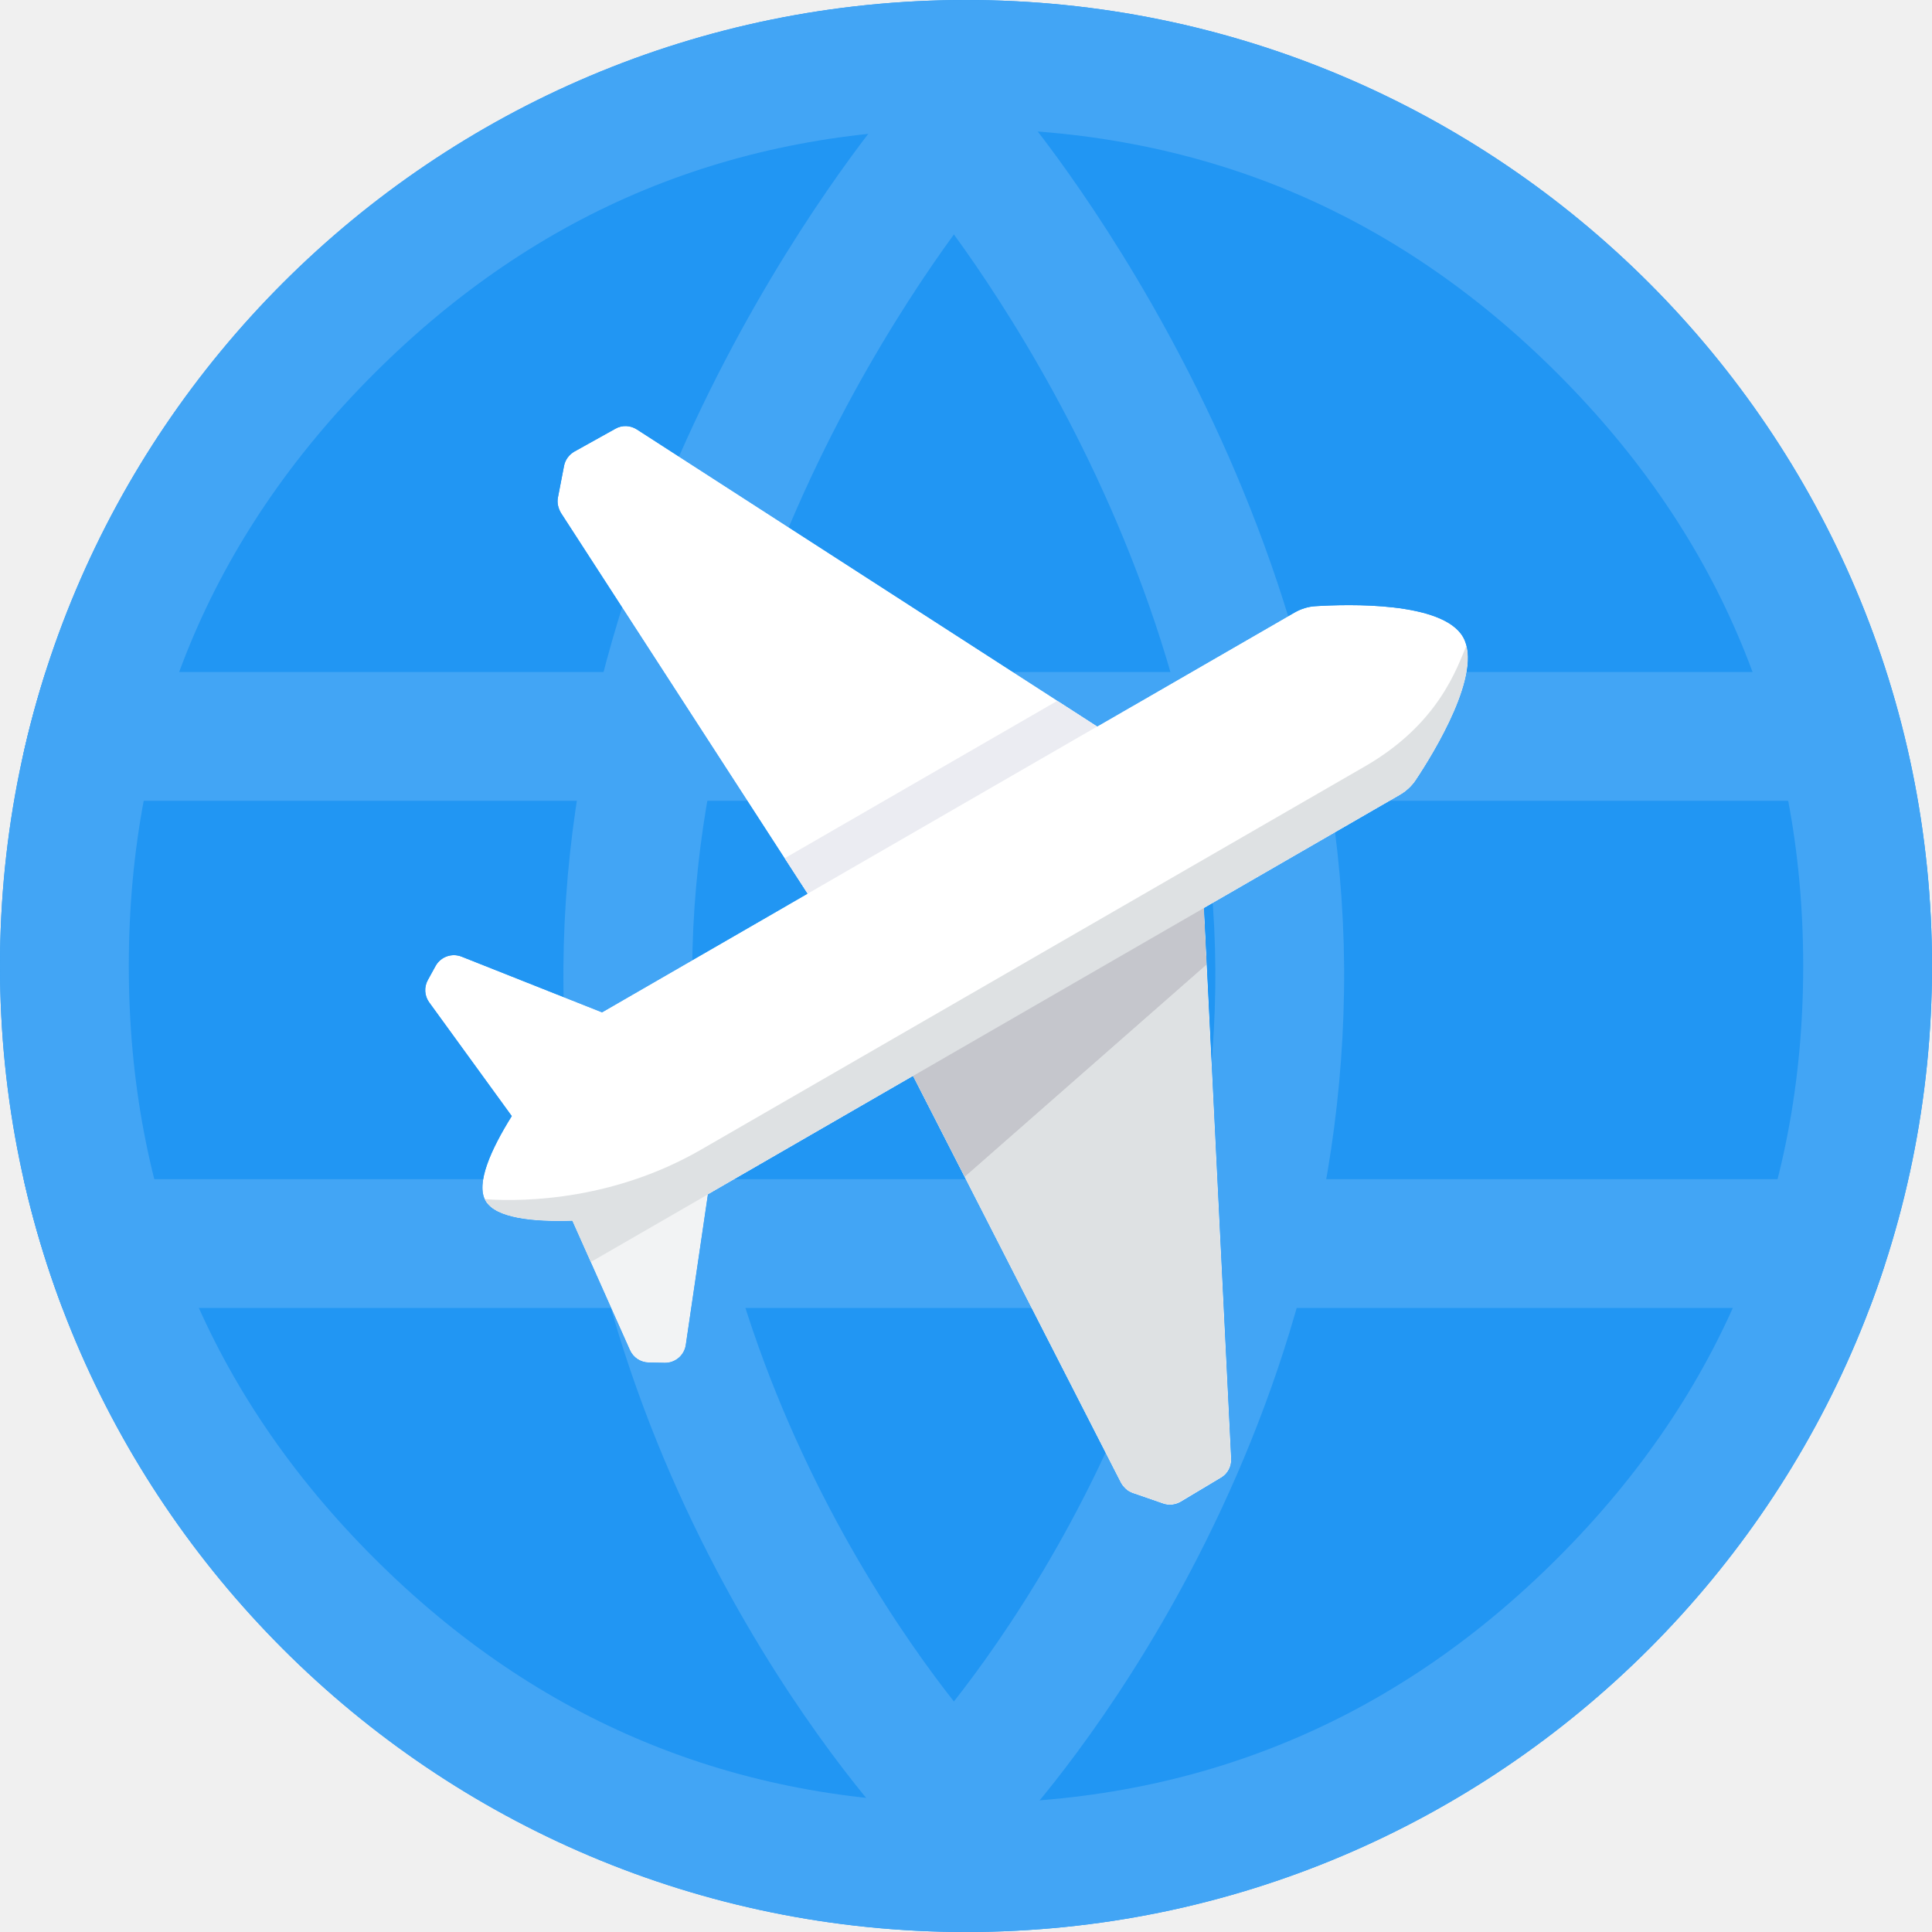
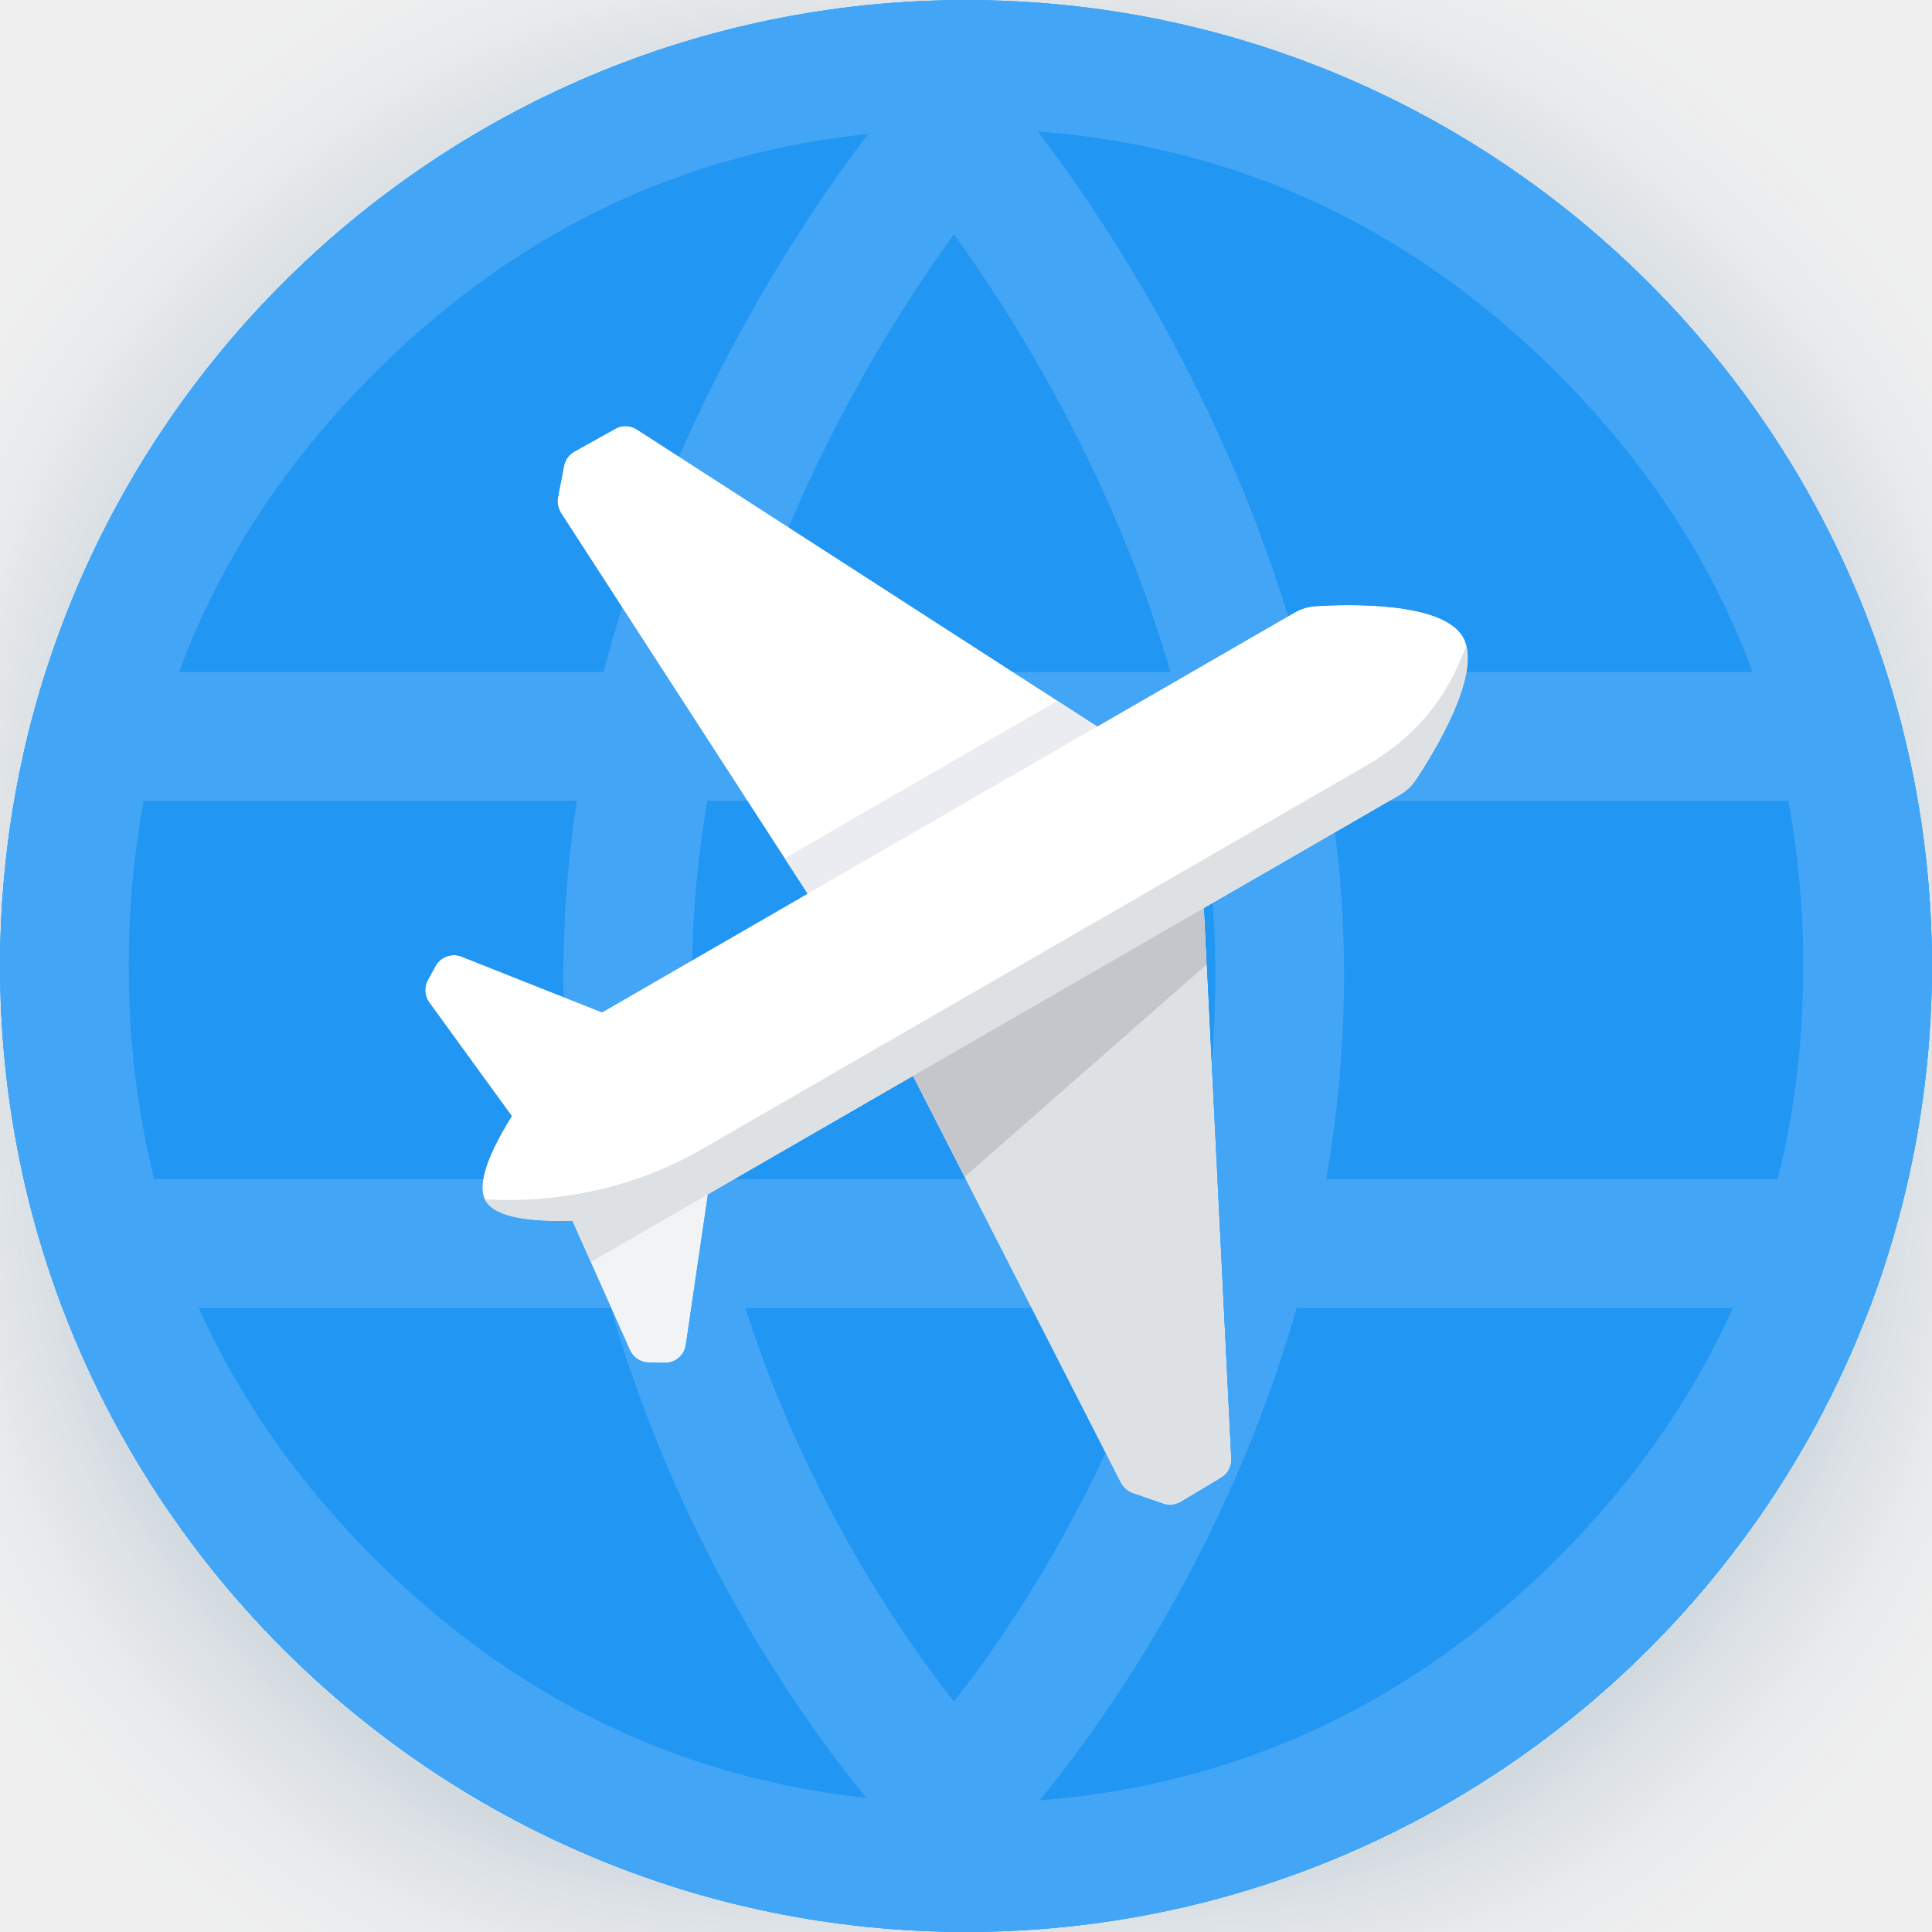
<svg xmlns="http://www.w3.org/2000/svg" width="60" height="60" viewBox="0 0 60 60" fill="none">
  <defs>
    <filter id="filter_1_707_dd" x="-3" y="13" width="66" height="66" filterUnits="userSpaceOnUse" color-interpolation-filters="sRGB">
      <feFlood flood-opacity="0" result="BackgroundImageFix" />
      <feColorMatrix in="SourceAlpha" type="matrix" values="0 0 0 0 0 0 0 0 0 0 0 0 0 0 0 0 0 0 127 0" result="hardAlpha" />
      <feOffset dx="0" dy="8" />
      <feGaussianBlur stdDeviation="3.667" />
      <feComposite in2="hardAlpha" operator="out" k2="-1" k3="1" />
      <feColorMatrix type="matrix" values="0 0 0 0 0.216 0 0 0 0 0.408 0 0 0 0 0.557 0 0 0 0.25 0" />
+       <feBlend mode="normal" in2="BackgroundImageFix" result="effect_dropShadow_1" />
+       <feBlend mode="normal" in="SourceGraphic" in2="effect_dropShadow_1" result="shape" />
+     </filter>
+     <filter id="filter_1_708_dd" x="-11" y="-10" width="82" height="82" filterUnits="userSpaceOnUse" color-interpolation-filters="sRGB">
+       <feFlood flood-opacity="0" result="BackgroundImageFix" />
+       <feColorMatrix in="SourceAlpha" type="matrix" values="0 0 0 0 0 0 0 0 0 0 0 0 0 0 0 0 0 0 127 0" result="hardAlpha" />
+       <feOffset dx="0" dy="1" />
+       <feGaussianBlur stdDeviation="3.667" />
+       <feComposite in2="hardAlpha" operator="out" k2="-1" k3="1" />
+       <feColorMatrix type="matrix" values="0 0 0 0 0.216 0 0 0 0 0.408 0 0 0 0 0.557 0 0 0 0.3 0" />
      <feBlend mode="normal" in2="BackgroundImageFix" result="effect_dropShadow_1" />
      <feBlend mode="normal" in="SourceGraphic" in2="effect_dropShadow_1" result="shape" />
    </filter>
  </defs>
  <g filter="url(#filter_1_707_dd)">
    <path id="Shadow" d="M30 60C42.15 60 52 50.15 52 38C52 25.84 42.15 16 30 16C17.84 16 8 25.84 8 38C8 50.15 17.84 60 30 60Z" fill="#000000" fill-opacity="0" fill-rule="evenodd" />
    <path id="Shadow" d="M52 38C52 25.84 42.15 16 30 16C17.84 16 8 25.84 8 38C8 50.15 17.84 60 30 60C42.15 60 52 50.15 52 38Z" stroke="#38AEF5" stroke-opacity="0" stroke-width="0" />
  </g>
  <g filter="url(#filter_1_708_dd)">
    <path id="Oval" d="M30 60C46.56 60 60 46.56 60 30C60 13.43 46.56 0 30 0C13.43 0 0 13.43 0 30C0 46.56 13.43 60 30 60Z" fill="#2196F3" fill-opacity="1" fill-rule="evenodd" />
    <path id="Oval" d="M60 30C60 46.56 46.56 60 30 60C13.43 60 0 46.56 0 30C0 13.43 13.43 0 30 0C46.56 0 60 13.43 60 30ZM54.09 20.01Q56 24.61 56 30Q56 35.38 54.09 39.98Q52.19 44.57 48.38 48.38Q44.57 52.19 39.98 54.09Q35.38 56 30 56Q24.61 56 20.01 54.09Q15.42 52.19 11.61 48.38Q7.8 44.57 5.9 39.98Q4 35.38 4 30Q4 24.61 5.9 20.01Q7.8 15.42 11.61 11.61Q15.42 7.8 20.01 5.9Q24.61 4 30 4Q35.38 4 39.98 5.9Q44.57 7.8 48.38 11.61Q52.19 15.42 54.09 20.01Z" fill="#42A5F5" fill-opacity="1" fill-rule="evenodd" />
  </g>
  <mask id="mask1_709" mask-type="alpha" maskUnits="userSpaceOnUse" x="0" y="0" width="60" height="60">
    <path id="Oval" d="M30 60C46.56 60 60 46.56 60 30C60 13.43 46.56 0 30 0C13.43 0 0 13.43 0 30C0 46.56 13.43 60 30 60Z" fill="#FFFFFF" fill-opacity="1" fill-rule="evenodd" />
  </mask>
  <g mask="url(#mask1_709)">
    <path id="Line" d="M2.71 22.87L56.53 22.87" stroke="#42A5F5" stroke-opacity="1" stroke-width="4" stroke-linecap="square" />
    <path id="Line" d="M2.71 38.62L56.53 38.62" stroke="#42A5F5" stroke-opacity="1" stroke-width="4" stroke-linecap="square" />
    <path id="Path 2" d="M29.25 4.5C29.25 4.5 19.28 16.07 19.5 30.75C19.71 45.42 29.25 55.5 29.25 55.5" stroke="#42A5F5" stroke-opacity="1" stroke-width="4" stroke-linejoin="round" stroke-linecap="round" />
    <path id="Path 2" d="M30 4.5C30 4.5 39.96 16.07 39.74 30.75C39.53 45.42 30 55.5 30 55.5" stroke="#42A5F5" stroke-opacity="1" stroke-width="4" stroke-linejoin="round" stroke-linecap="round" />
  </g>
  <mask id="mask_1_717" fill="white">
    <path id="Combined Shape" d="M45.435 19.781C44.798 18.679 41.866 18.762 40.847 18.826C40.617 18.84 40.395 18.912 40.195 19.028L34.077 22.56L19.779 13.337C19.578 13.207 19.319 13.195 19.111 13.315L17.839 14.023C17.673 14.119 17.553 14.279 17.517 14.467L17.327 15.45C17.295 15.615 17.335 15.782 17.419 15.927L25.078 27.755L18.697 31.439L14.335 29.709C14.031 29.589 13.685 29.713 13.527 29.999L13.287 30.435C13.165 30.655 13.181 30.926 13.329 31.13L15.893 34.661C15.243 35.702 14.77 36.758 15.079 37.294C15.389 37.831 16.544 37.952 17.774 37.912L19.564 41.928C19.666 42.158 19.893 42.308 20.145 42.313L20.643 42.323C20.969 42.329 21.25 42.091 21.297 41.768L21.984 37.096L28.353 33.419L34.811 46.051C34.895 46.196 35.019 46.314 35.178 46.369L36.124 46.696C36.306 46.759 36.504 46.735 36.67 46.639L37.919 45.891C38.127 45.771 38.246 45.541 38.234 45.302L37.39 28.202L43.466 24.694C43.666 24.578 43.839 24.422 43.967 24.23C44.532 23.381 46.071 20.883 45.435 19.781Z" clip-rule="evenodd" fill="" fill-opacity="1" fill-rule="evenodd" />
  </mask>
  <path id="Combined Shape" d="M45.435 19.781C44.798 18.679 41.866 18.762 40.847 18.826C40.617 18.84 40.395 18.912 40.195 19.028L34.077 22.56L19.779 13.337C19.578 13.207 19.319 13.195 19.111 13.315L17.839 14.023C17.673 14.119 17.553 14.279 17.517 14.467L17.327 15.45C17.295 15.615 17.335 15.782 17.419 15.927L25.078 27.755L18.697 31.439L14.335 29.709C14.031 29.589 13.685 29.713 13.527 29.999L13.287 30.435C13.165 30.655 13.181 30.926 13.329 31.13L15.893 34.661C15.243 35.702 14.77 36.758 15.079 37.294C15.389 37.831 16.544 37.952 17.774 37.912L19.564 41.928C19.666 42.158 19.893 42.308 20.145 42.313L20.643 42.323C20.969 42.329 21.25 42.091 21.297 41.768L21.984 37.096L28.353 33.419L34.811 46.051C34.895 46.196 35.019 46.314 35.178 46.369L36.124 46.696C36.306 46.759 36.504 46.735 36.67 46.639L37.919 45.891C38.127 45.771 38.246 45.541 38.234 45.302L37.39 28.202L43.466 24.694C43.666 24.578 43.839 24.422 43.967 24.23C44.532 23.381 46.071 20.883 45.435 19.781Z" clip-rule="evenodd" fill="#FFFFFF" fill-opacity="1" fill-rule="evenodd" mask="url(#mask_1_717)" />
  <path id="Combined Shape" d="" fill="#979797" fill-opacity="0" fill-rule="nonzero" />
  <mask id="mask1_723" mask-type="alpha" maskUnits="userSpaceOnUse" x="5.692" y="3.513" width="49.181" height="50.139">
    <mask id="mask_1_723" fill="white">
      <path id="Combined Shape" d="M45.435 19.781C44.798 18.679 41.866 18.762 40.847 18.826C40.617 18.84 40.395 18.912 40.195 19.028L34.077 22.56L19.779 13.337C19.578 13.207 19.319 13.195 19.111 13.315L17.839 14.023C17.673 14.119 17.553 14.279 17.517 14.467L17.327 15.45C17.295 15.615 17.335 15.782 17.419 15.927L25.078 27.755L18.697 31.439L14.335 29.709C14.031 29.589 13.685 29.713 13.527 29.999L13.287 30.435C13.165 30.655 13.181 30.926 13.329 31.13L15.893 34.661C15.243 35.702 14.77 36.758 15.079 37.294C15.389 37.831 16.544 37.952 17.774 37.912L19.564 41.928C19.666 42.158 19.893 42.308 20.145 42.313L20.643 42.323C20.969 42.329 21.25 42.091 21.297 41.768L21.984 37.096L28.353 33.419L34.811 46.051C34.895 46.196 35.019 46.314 35.178 46.369L36.124 46.696C36.306 46.759 36.504 46.735 36.67 46.639L37.919 45.891C38.127 45.771 38.246 45.541 38.234 45.302L37.39 28.202L43.466 24.694C43.666 24.578 43.839 24.422 43.967 24.23C44.532 23.381 46.071 20.883 45.435 19.781Z" clip-rule="evenodd" fill="" fill-opacity="1" fill-rule="evenodd" />
    </mask>
    <path id="Combined Shape" d="M45.435 19.781C44.798 18.679 41.866 18.762 40.847 18.826C40.617 18.84 40.395 18.912 40.195 19.028L34.077 22.56L19.779 13.337C19.578 13.207 19.319 13.195 19.111 13.315L17.839 14.023C17.673 14.119 17.553 14.279 17.517 14.467L17.327 15.45C17.295 15.615 17.335 15.782 17.419 15.927L25.078 27.755L18.697 31.439L14.335 29.709C14.031 29.589 13.685 29.713 13.527 29.999L13.287 30.435C13.165 30.655 13.181 30.926 13.329 31.13L15.893 34.661C15.243 35.702 14.77 36.758 15.079 37.294C15.389 37.831 16.544 37.952 17.774 37.912L19.564 41.928C19.666 42.158 19.893 42.308 20.145 42.313L20.643 42.323C20.969 42.329 21.25 42.091 21.297 41.768L21.984 37.096L28.353 33.419L34.811 46.051C34.895 46.196 35.019 46.314 35.178 46.369L36.124 46.696C36.306 46.759 36.504 46.735 36.67 46.639L37.919 45.891C38.127 45.771 38.246 45.541 38.234 45.302L37.39 28.202L43.466 24.694C43.666 24.578 43.839 24.422 43.967 24.23C44.532 23.381 46.071 20.883 45.435 19.781Z" clip-rule="evenodd" fill="#FFFFFF" fill-opacity="1" fill-rule="evenodd" mask="url(#mask_1_723)" />
    <path id="Combined Shape" d="" fill="#979797" fill-opacity="0" fill-rule="nonzero" />
  </mask>
  <g mask="url(#mask1_723)">
    <rect id="Rectangle 7" x="34.536" y="20.784" width="1.309" height="12.408" transform="rotate(60 34.53601 20.78381)" fill="#EBECF2" fill-opacity="1" />
    <rect id="Rectangle 7" x="34.536" y="20.784" width="1.309" height="12.408" transform="rotate(60 34.53601 20.78381)" stroke="#979797" stroke-opacity="0" stroke-width="0" />
  </g>
  <g mask="url(#mask1_723)">
    <path id="Rectangle 5" d="M37.91 45.89C38.12 45.76 38.24 45.54 38.23 45.3L37.36 27.64L28.12 32.97L34.81 46.05C34.88 46.2 35.01 46.31 35.17 46.36L36.12 46.69C36.3 46.75 36.5 46.73 36.66 46.63L37.91 45.89Z" fill="#DEE1E3" fill-opacity="1" fill-rule="evenodd" />
    <path id="Rectangle 5" d="M37.36 27.64L28.12 32.97L34.81 46.05C34.89 46.19 35.01 46.31 35.17 46.36L36.12 46.69C36.3 46.75 36.5 46.73 36.66 46.63L37.91 45.89C38.12 45.77 38.24 45.54 38.23 45.3L37.36 27.64Z" stroke="#979797" stroke-opacity="0" stroke-width="0" />
  </g>
  <g mask="url(#mask1_723)">
    <g opacity="0.4" style="mix-blend-mode:normal">
      <mask id="mask_1_731" fill="white">
        <path id="Combined Shape" d="M17.837 37.801L17.748 37.853L19.564 41.928C19.666 42.158 19.893 42.308 20.145 42.313L20.643 42.323C20.969 42.329 21.25 42.091 21.297 41.768L22.023 36.833L21.56 37.101C21.417 37.184 21.262 37.245 21.101 37.281C20.55 37.404 19.154 37.695 17.837 37.801Z" clip-rule="evenodd" fill="" fill-opacity="1" fill-rule="evenodd" />
      </mask>
      <path id="Combined Shape" d="M17.837 37.801L17.748 37.853L19.564 41.928C19.666 42.158 19.893 42.308 20.145 42.313L20.643 42.323C20.969 42.329 21.25 42.091 21.297 41.768L22.023 36.833L21.56 37.101C21.417 37.184 21.262 37.245 21.101 37.281C20.55 37.404 19.154 37.695 17.837 37.801Z" clip-rule="evenodd" fill="#DEE1E3" fill-opacity="1" fill-rule="evenodd" mask="url(#mask_1_731)" />
      <path id="Combined Shape" d="" fill="#979797" fill-opacity="0" fill-rule="nonzero" />
    </g>
  </g>
  <g mask="url(#mask1_723)">
    <mask id="mask_1_734" fill="white">
      <path id="Combined Shape" d="M28.248 33.214L37.378 27.943L37.477 29.954L29.956 36.554L28.248 33.214Z" clip-rule="evenodd" fill="" fill-opacity="1" fill-rule="evenodd" />
    </mask>
    <path id="Combined Shape" d="M28.248 33.214L37.378 27.943L37.477 29.954L29.956 36.554L28.248 33.214Z" clip-rule="evenodd" fill="#C5C6CC" fill-opacity="1" fill-rule="evenodd" mask="url(#mask_1_734)" />
    <path id="Combined Shape" d="" fill="#979797" fill-opacity="0" fill-rule="nonzero" />
  </g>
  <g mask="url(#mask1_723)">
    <path id="Combined Shape" d="M46.48 22.95L16.69 40.15C16.69 40.15 15.81 38.56 15.07 37.29C15.07 37.27 15.06 37.26 15.05 37.24C16.4 37.34 19.12 37.23 21.76 35.71L42.39 23.8C44.68 22.48 45.24 20.76 45.55 20.03C46.03 21.31 46.48 22.95 46.48 22.95Z" fill="#DEE1E3" fill-opacity="1" fill-rule="evenodd" />
    <path id="Combined Shape" d="M16.69 40.15C16.69 40.15 15.81 38.56 15.07 37.29C15.07 37.27 15.06 37.26 15.05 37.24C16.4 37.34 19.12 37.23 21.76 35.71L42.39 23.8C44.68 22.48 45.24 20.76 45.55 20.03C46.03 21.31 46.48 22.95 46.48 22.95L16.69 40.15Z" stroke="#979797" stroke-opacity="0" stroke-width="0" />
  </g>
</svg>
